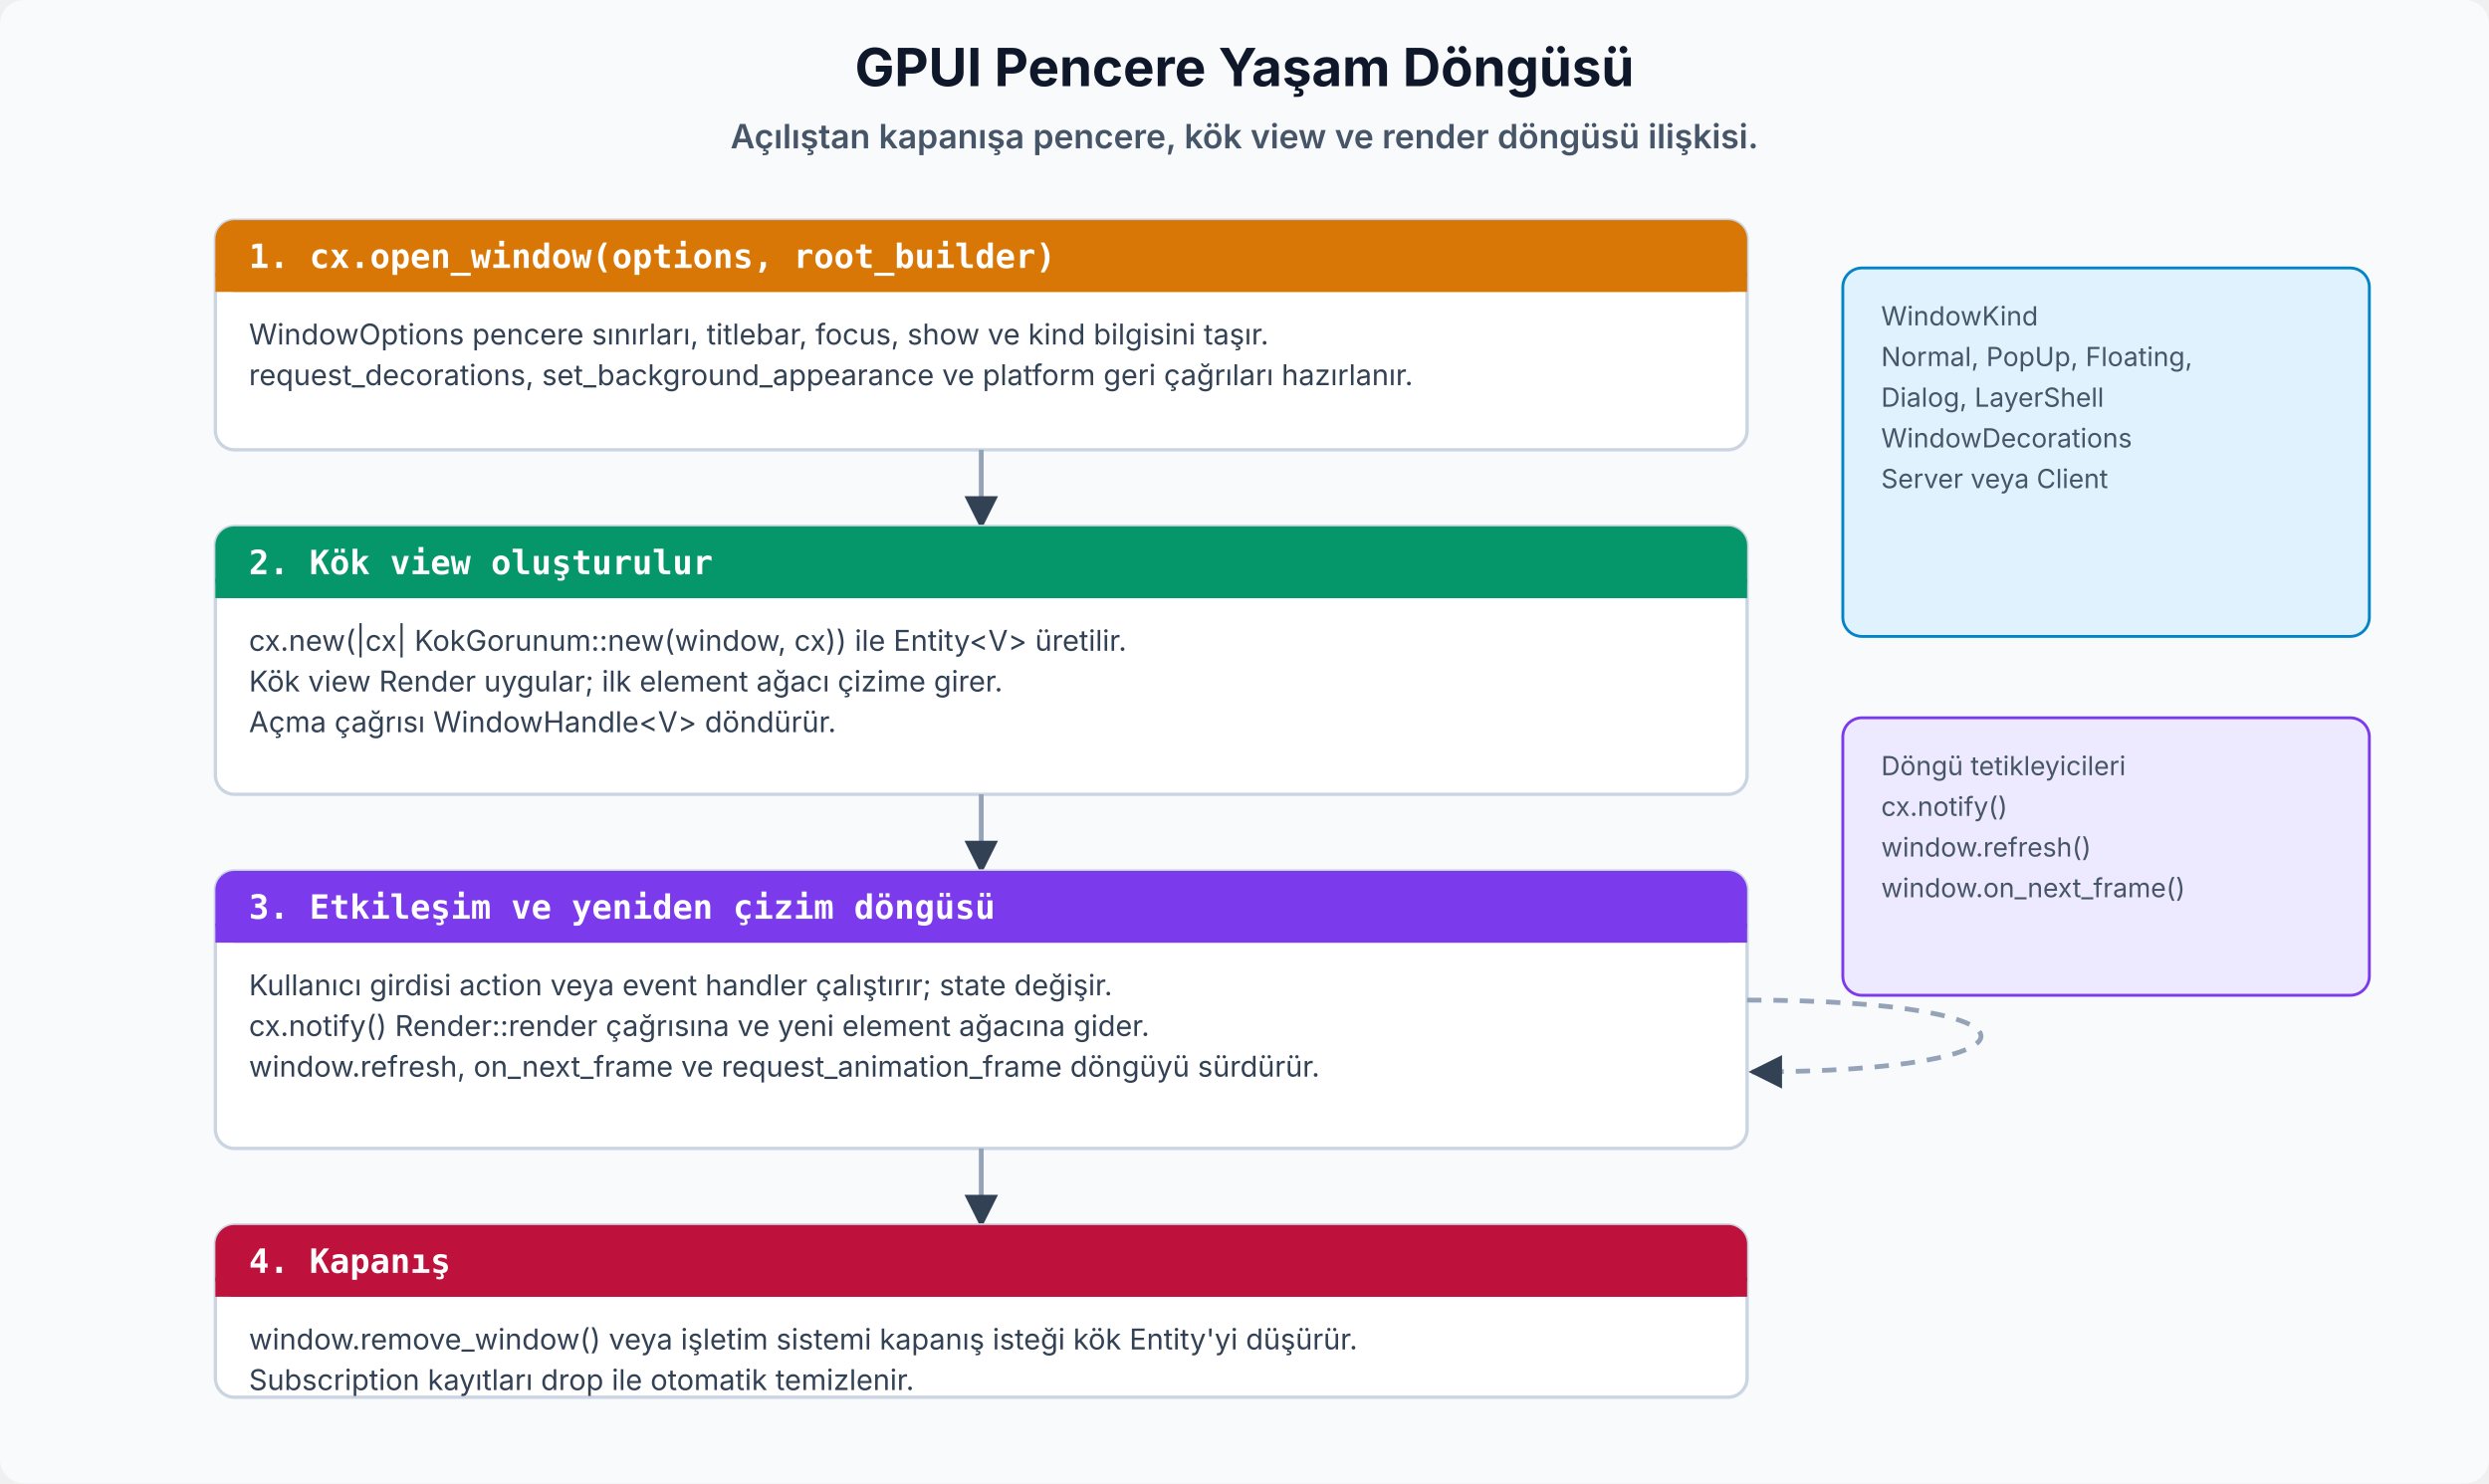
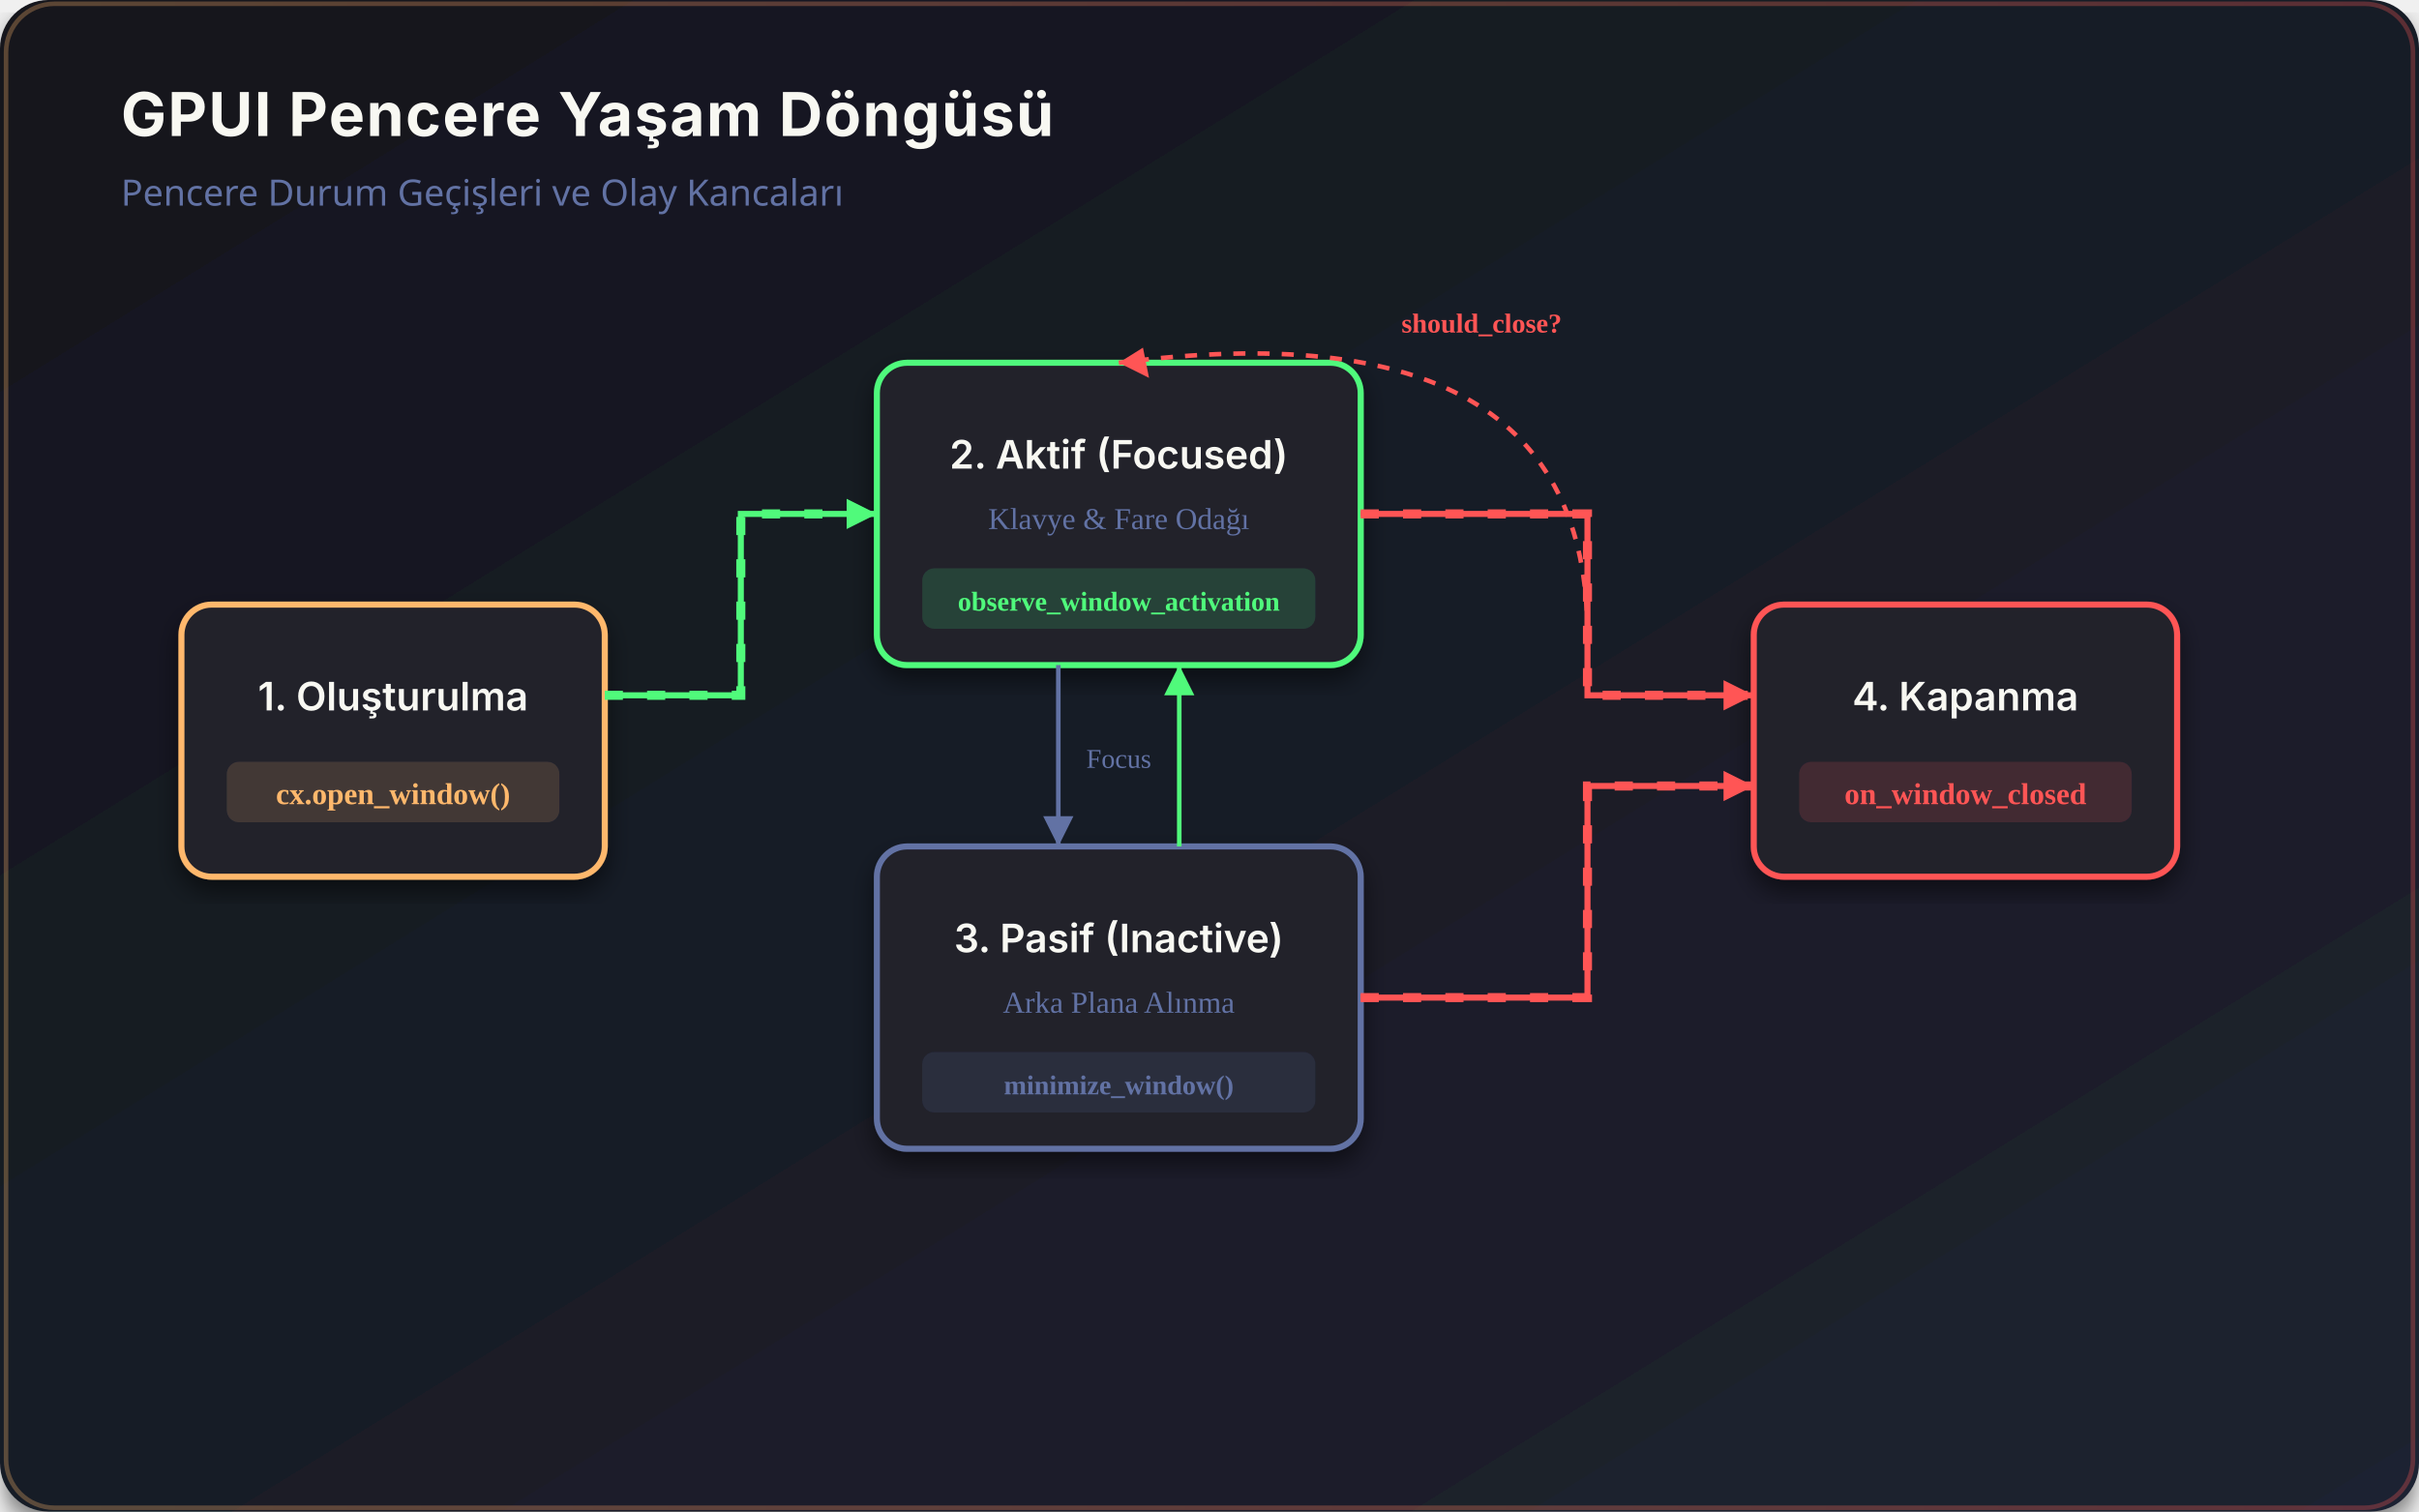
- <svg xmlns="http://www.w3.org/2000/svg" viewBox="0 0 1040 620">
+ <svg xmlns="http://www.w3.org/2000/svg" viewBox="0 0 800 500" width="100%" height="100%">
  <defs>
-     <marker id="arrow" viewBox="0 0 10 10" refX="9" refY="5" markerWidth="7" markerHeight="7" orient="auto-start-reverse">
-       <path d="M 0 0 L 10 5 L 0 10 z" fill="#334155" />
-     </marker>
-     <marker id="arrowRed" viewBox="0 0 10 10" refX="9" refY="5" markerWidth="7" markerHeight="7" orient="auto-start-reverse">
-       <path d="M 0 0 L 10 5 L 0 10 z" fill="#be123c" />
-     </marker>
+     <linearGradient id="bgGrad" x1="0%" y1="0%" x2="100%" y2="100%">
+       <stop offset="0%" stop-color="#14161d" />
+       <stop offset="100%" stop-color="#1e2230" />
+     </linearGradient>
+     <linearGradient id="accentGrad" x1="0%" y1="0%" x2="100%" y2="0%">
+       <stop offset="0%" stop-color="#ffb86c" />
+       <stop offset="100%" stop-color="#ff5555" />
+     </linearGradient>
+     <filter id="shadow" x="-10%" y="-10%" width="120%" height="120%">
+       <feDropShadow dx="0" dy="4" stdDeviation="4" flood-color="#000" flood-opacity="0.5" />
+     </filter>
    <style>
-       .title { font: 700 22px system-ui, -apple-system, "Segoe UI", sans-serif; fill: #0f172a; }
-       .subtitle { font: 600 14px system-ui, -apple-system, "Segoe UI", sans-serif; fill: #475569; }
-       .cardTitle { font: 700 14px ui-monospace, SFMono-Regular, Menlo, Consolas, monospace; fill: #fff; }
-       .label { font: 700 13px system-ui, -apple-system, "Segoe UI", sans-serif; fill: #0f172a; }
-       .body { font: 12px system-ui, -apple-system, "Segoe UI", sans-serif; fill: #334155; }
-       .small { font: 11px system-ui, -apple-system, "Segoe UI", sans-serif; fill: #475569; }
-       .mono { font: 12px ui-monospace, SFMono-Regular, Menlo, Consolas, monospace; fill: #0f172a; }
-       .monoSmall { font: 11px ui-monospace, SFMono-Regular, Menlo, Consolas, monospace; fill: #334155; }
-       .softTitle { font: 700 13px system-ui, -apple-system, "Segoe UI", sans-serif; fill: #0f172a; }
-       .edge { font: 11px ui-monospace, SFMono-Regular, Menlo, Consolas, monospace; fill: #475569; }
-       .arrow { stroke: #334155; stroke-width: 2; fill: none; marker-end: url(#arrow); }
-       .arrowSoft { stroke: #94a3b8; stroke-width: 2; fill: none; marker-end: url(#arrow); }
-       .arrowDash { stroke: #94a3b8; stroke-width: 2; fill: none; stroke-dasharray: 6 5; marker-end: url(#arrow); }
-       .arrowRed { stroke: #be123c; stroke-width: 2; fill: none; stroke-dasharray: 6 5; marker-end: url(#arrowRed); }
-       .card { fill: #fff; stroke: #cbd5e1; stroke-width: 1.4; }
-       .panel { fill: #fff; stroke: #cbd5e1; stroke-width: 1.2; }
+       .pulse-slow {
+         animation: pulseSlow 3s infinite;
+       }
+       .flow-path {
+         stroke-dasharray: 6, 8;
+         animation: flowDash 25s linear infinite;
+       }
+       .state-glow {
+         animation: stateGlow 3s ease-in-out infinite;
+       }
+       .text-style {
+         font-family: 'Outfit', 'Inter', sans-serif;
+         fill: #f8f8f2;
+       }
+ 
+       @keyframes pulseSlow {
+         0%, 100% { opacity: 0.8; }
+         50% { opacity: 1; }
+       }
+       @keyframes flowDash {
+         to { stroke-dashoffset: -1000; }
+       }
+       @keyframes stateGlow {
+         0%, 100% { filter: drop-shadow(0 0 2px rgba(255, 184, 108, 0.2)); }
+         50% { filter: drop-shadow(0 0 8px rgba(255, 184, 108, 0.6)); }
+       }
    </style>
  </defs>
-   <rect width="100%" height="100%" rx="10" fill="#f8fafc" />
-   <text x="520" y="36" text-anchor="middle" class="title">GPUI Pencere Yaşam Döngüsü</text>
-   <text x="520" y="62" text-anchor="middle" class="subtitle">Açılıştan kapanışa pencere, kök view ve render döngüsü ilişkisi.</text>
-   <rect x="90" y="92" width="640" height="96" rx="8" class="card" />
-   <rect x="90" y="92" width="640" height="30" rx="8" fill="#d97706" />
-   <path d="M 90 114 H 730 V 122 H 90 Z" fill="#d97706" />
-   <text x="104" y="112" class="cardTitle">1. cx.open_window(options, root_builder)</text>
-   <text x="104" y="144" class="body">WindowOptions pencere sınırları, titlebar, focus, show ve kind bilgisini taşır.</text>
-   <text x="104" y="161" class="body">request_decorations, set_background_appearance ve platform geri çağrıları hazırlanır.</text>
-   <path d="M 410 188 L 410 220" class="arrowSoft" />
-   <rect x="90" y="220" width="640" height="112" rx="8" class="card" />
-   <rect x="90" y="220" width="640" height="30" rx="8" fill="#059669" />
-   <path d="M 90 242 H 730 V 250 H 90 Z" fill="#059669" />
-   <text x="104" y="240" class="cardTitle">2. Kök view oluşturulur</text>
-   <text x="104" y="272" class="body">cx.new(|cx| KokGorunum::new(window, cx)) ile Entity&lt;V&gt; üretilir.</text>
-   <text x="104" y="289" class="body">Kök view Render uygular; ilk element ağacı çizime girer.</text>
-   <text x="104" y="306" class="body">Açma çağrısı WindowHandle&lt;V&gt; döndürür.</text>
-   <path d="M 410 332 L 410 364" class="arrowSoft" />
-   <rect x="90" y="364" width="640" height="116" rx="8" class="card" />
-   <rect x="90" y="364" width="640" height="30" rx="8" fill="#7c3aed" />
-   <path d="M 90 386 H 730 V 394 H 90 Z" fill="#7c3aed" />
-   <text x="104" y="384" class="cardTitle">3. Etkileşim ve yeniden çizim döngüsü</text>
-   <text x="104" y="416" class="body">Kullanıcı girdisi action veya event handler çalıştırır; state değişir.</text>
-   <text x="104" y="433" class="body">cx.notify() Render::render çağrısına ve yeni element ağacına gider.</text>
-   <text x="104" y="450" class="body">window.refresh, on_next_frame ve request_animation_frame döngüyü sürdürür.</text>
-   <path d="M 410 480 L 410 512" class="arrowSoft" />
-   <rect x="90" y="512" width="640" height="72" rx="8" class="card" />
-   <rect x="90" y="512" width="640" height="30" rx="8" fill="#be123c" />
-   <path d="M 90 534 H 730 V 542 H 90 Z" fill="#be123c" />
-   <text x="104" y="532" class="cardTitle">4. Kapanış</text>
-   <text x="104" y="564" class="body">window.remove_window() veya işletim sistemi kapanış isteği kök Entity'yi düşürür.</text>
-   <text x="104" y="581" class="body">Subscription kayıtları drop ile otomatik temizlenir.</text>
-   <path d="M 730 418 C 860 418 860 448 732 448" class="arrowDash" />
-   <text x="850" y="407" text-anchor="middle" class="edge">render döngüsü</text>
-   <rect x="770" y="112" width="220" height="154" rx="8" fill="#e0f2fe" stroke="#0284c7" stroke-width="1.2" />
-   <text x="786" y="136" text-anchor="start" class="small">WindowKind</text>
-   <text x="786" y="153" text-anchor="start" class="small">Normal, PopUp, Floating,</text>
-   <text x="786" y="170" text-anchor="start" class="small">Dialog, LayerShell</text>
-   <text x="786" y="170" text-anchor="start" class="small" />
-   <text x="786" y="187" text-anchor="start" class="small">WindowDecorations</text>
-   <text x="786" y="204" text-anchor="start" class="small">Server veya Client</text>
-   <rect x="770" y="300" width="220" height="116" rx="8" fill="#ede9fe" stroke="#7c3aed" stroke-width="1.2" />
-   <text x="786" y="324" text-anchor="start" class="small">Döngü tetikleyicileri</text>
-   <text x="786" y="341" text-anchor="start" class="small">cx.notify()</text>
-   <text x="786" y="358" text-anchor="start" class="small">window.refresh()</text>
-   <text x="786" y="375" text-anchor="start" class="small">window.on_next_frame()</text>
+   <rect width="100%" height="100%" rx="16" fill="url(#bgGrad)" filter="url(#shadow)" />
+   <rect width="99.5%" height="99.5%" x="0.25%" y="0.25%" rx="16" fill="none" stroke="url(#accentGrad)" stroke-width="1.5" opacity="0.3" />
+   <text x="40" y="45" class="text-style" font-size="20" font-weight="700" letter-spacing="0.5">GPUI Pencere Yaşam Döngüsü</text>
+   <text x="40" y="68" fill="#6272a4" font-family="sans-serif" font-size="12">Pencere Durum Geçişleri ve Olay Kancaları</text>
+   <g transform="translate(60, 200)" filter="url(#shadow)">
+     <rect width="140" height="90" rx="10" fill="#21222c" stroke="#ffb86c" stroke-width="2" />
+     <text x="70" y="35" class="text-style" font-size="13" font-weight="600" text-anchor="middle">1. Oluşturulma</text>
+     <rect x="15" y="52" width="110" height="20" rx="4" fill="#ffb86c" fill-opacity="0.15" />
+     <text x="70" y="66" fill="#ffb86c" font-size="10" font-weight="600" text-anchor="middle">cx.open_window()</text>
+   </g>
+   <g transform="translate(290, 120)" filter="url(#shadow)" class="state-glow">
+     <rect width="160" height="100" rx="10" fill="#21222c" stroke="#50fa7b" stroke-width="2" />
+     <text x="80" y="35" class="text-style" font-size="13" font-weight="600" text-anchor="middle">2. Aktif (Focused)</text>
+     <text x="80" y="55" fill="#6272a4" font-size="10" text-anchor="middle">Klavye &amp; Fare Odağı</text>
+     <rect x="15" y="68" width="130" height="20" rx="4" fill="#50fa7b" fill-opacity="0.15" />
+     <text x="80" y="82" fill="#50fa7b" font-size="9" font-weight="600" text-anchor="middle">observe_window_activation</text>
+   </g>
+   <g transform="translate(290, 280)" filter="url(#shadow)">
+     <rect width="160" height="100" rx="10" fill="#21222c" stroke="#6272a4" stroke-width="2" />
+     <text x="80" y="35" class="text-style" font-size="13" font-weight="600" text-anchor="middle">3. Pasif (Inactive)</text>
+     <text x="80" y="55" fill="#6272a4" font-size="10" text-anchor="middle">Arka Plana Alınma</text>
+     <rect x="15" y="68" width="130" height="20" rx="4" fill="#6272a4" fill-opacity="0.15" />
+     <text x="80" y="82" fill="#6272a4" font-size="9" font-weight="600" text-anchor="middle">minimize_window()</text>
+   </g>
+   <g transform="translate(580, 200)" filter="url(#shadow)">
+     <rect width="140" height="90" rx="10" fill="#21222c" stroke="#ff5555" stroke-width="2" />
+     <text x="70" y="35" class="text-style" font-size="13" font-weight="600" text-anchor="middle">4. Kapanma</text>
+     <rect x="15" y="52" width="110" height="20" rx="4" fill="#ff5555" fill-opacity="0.15" />
+     <text x="70" y="66" fill="#ff5555" font-size="10" font-weight="600" text-anchor="middle">on_window_closed</text>
+   </g>
+   <path d="M 200 230 L 245 230 L 245 170 L 290 170" fill="none" stroke="#50fa7b" stroke-width="2" />
+   <path d="M 200 230 L 245 230 L 245 170 L 290 170" fill="none" stroke="#50fa7b" stroke-dasharray="6,8" stroke-width="3" class="flow-path" />
+   <polygon points="290,170 280,165 280,175" fill="#50fa7b" />
+   <path d="M 350 220 L 350 280" fill="none" stroke="#6272a4" stroke-width="1.5" />
+   <polygon points="350,280 345,270 355,270" fill="#6272a4" />
+   <path d="M 390 280 L 390 220" fill="none" stroke="#50fa7b" stroke-width="1.5" />
+   <polygon points="390,220 385,230 395,230" fill="#50fa7b" />
+   <text x="370" y="254" fill="#6272a4" font-size="9" text-anchor="middle">Focus</text>
+   <path d="M 450 170 L 525 170 L 525 230 L 580 230" fill="none" stroke="#ff5555" stroke-width="2" />
+   <path d="M 450 170 L 525 170 L 525 230 L 580 230" fill="none" stroke="#ff5555" stroke-dasharray="6,8" stroke-width="3" class="flow-path" />
+   <polygon points="580,230 570,225 570,235" fill="#ff5555" />
+   <path d="M 450 330 L 525 330 L 525 260 L 580 260" fill="none" stroke="#ff5555" stroke-width="2" />
+   <path d="M 450 330 L 525 330 L 525 260 L 580 260" fill="none" stroke="#ff5555" stroke-dasharray="6,8" stroke-width="3" class="flow-path" />
+   <polygon points="580,260 570,255 570,265" fill="#ff5555" />
+   <path d="M 525 210 Q 525 100 370 120" fill="none" stroke="#ff5555" stroke-width="1.5" stroke-dasharray="4,4" />
+   <polygon points="370,120 380,125 378,115" fill="#ff5555" />
+   <text x="490" y="110" fill="#ff5555" font-size="9" font-weight="600" text-anchor="middle">should_close?</text>
</svg>
